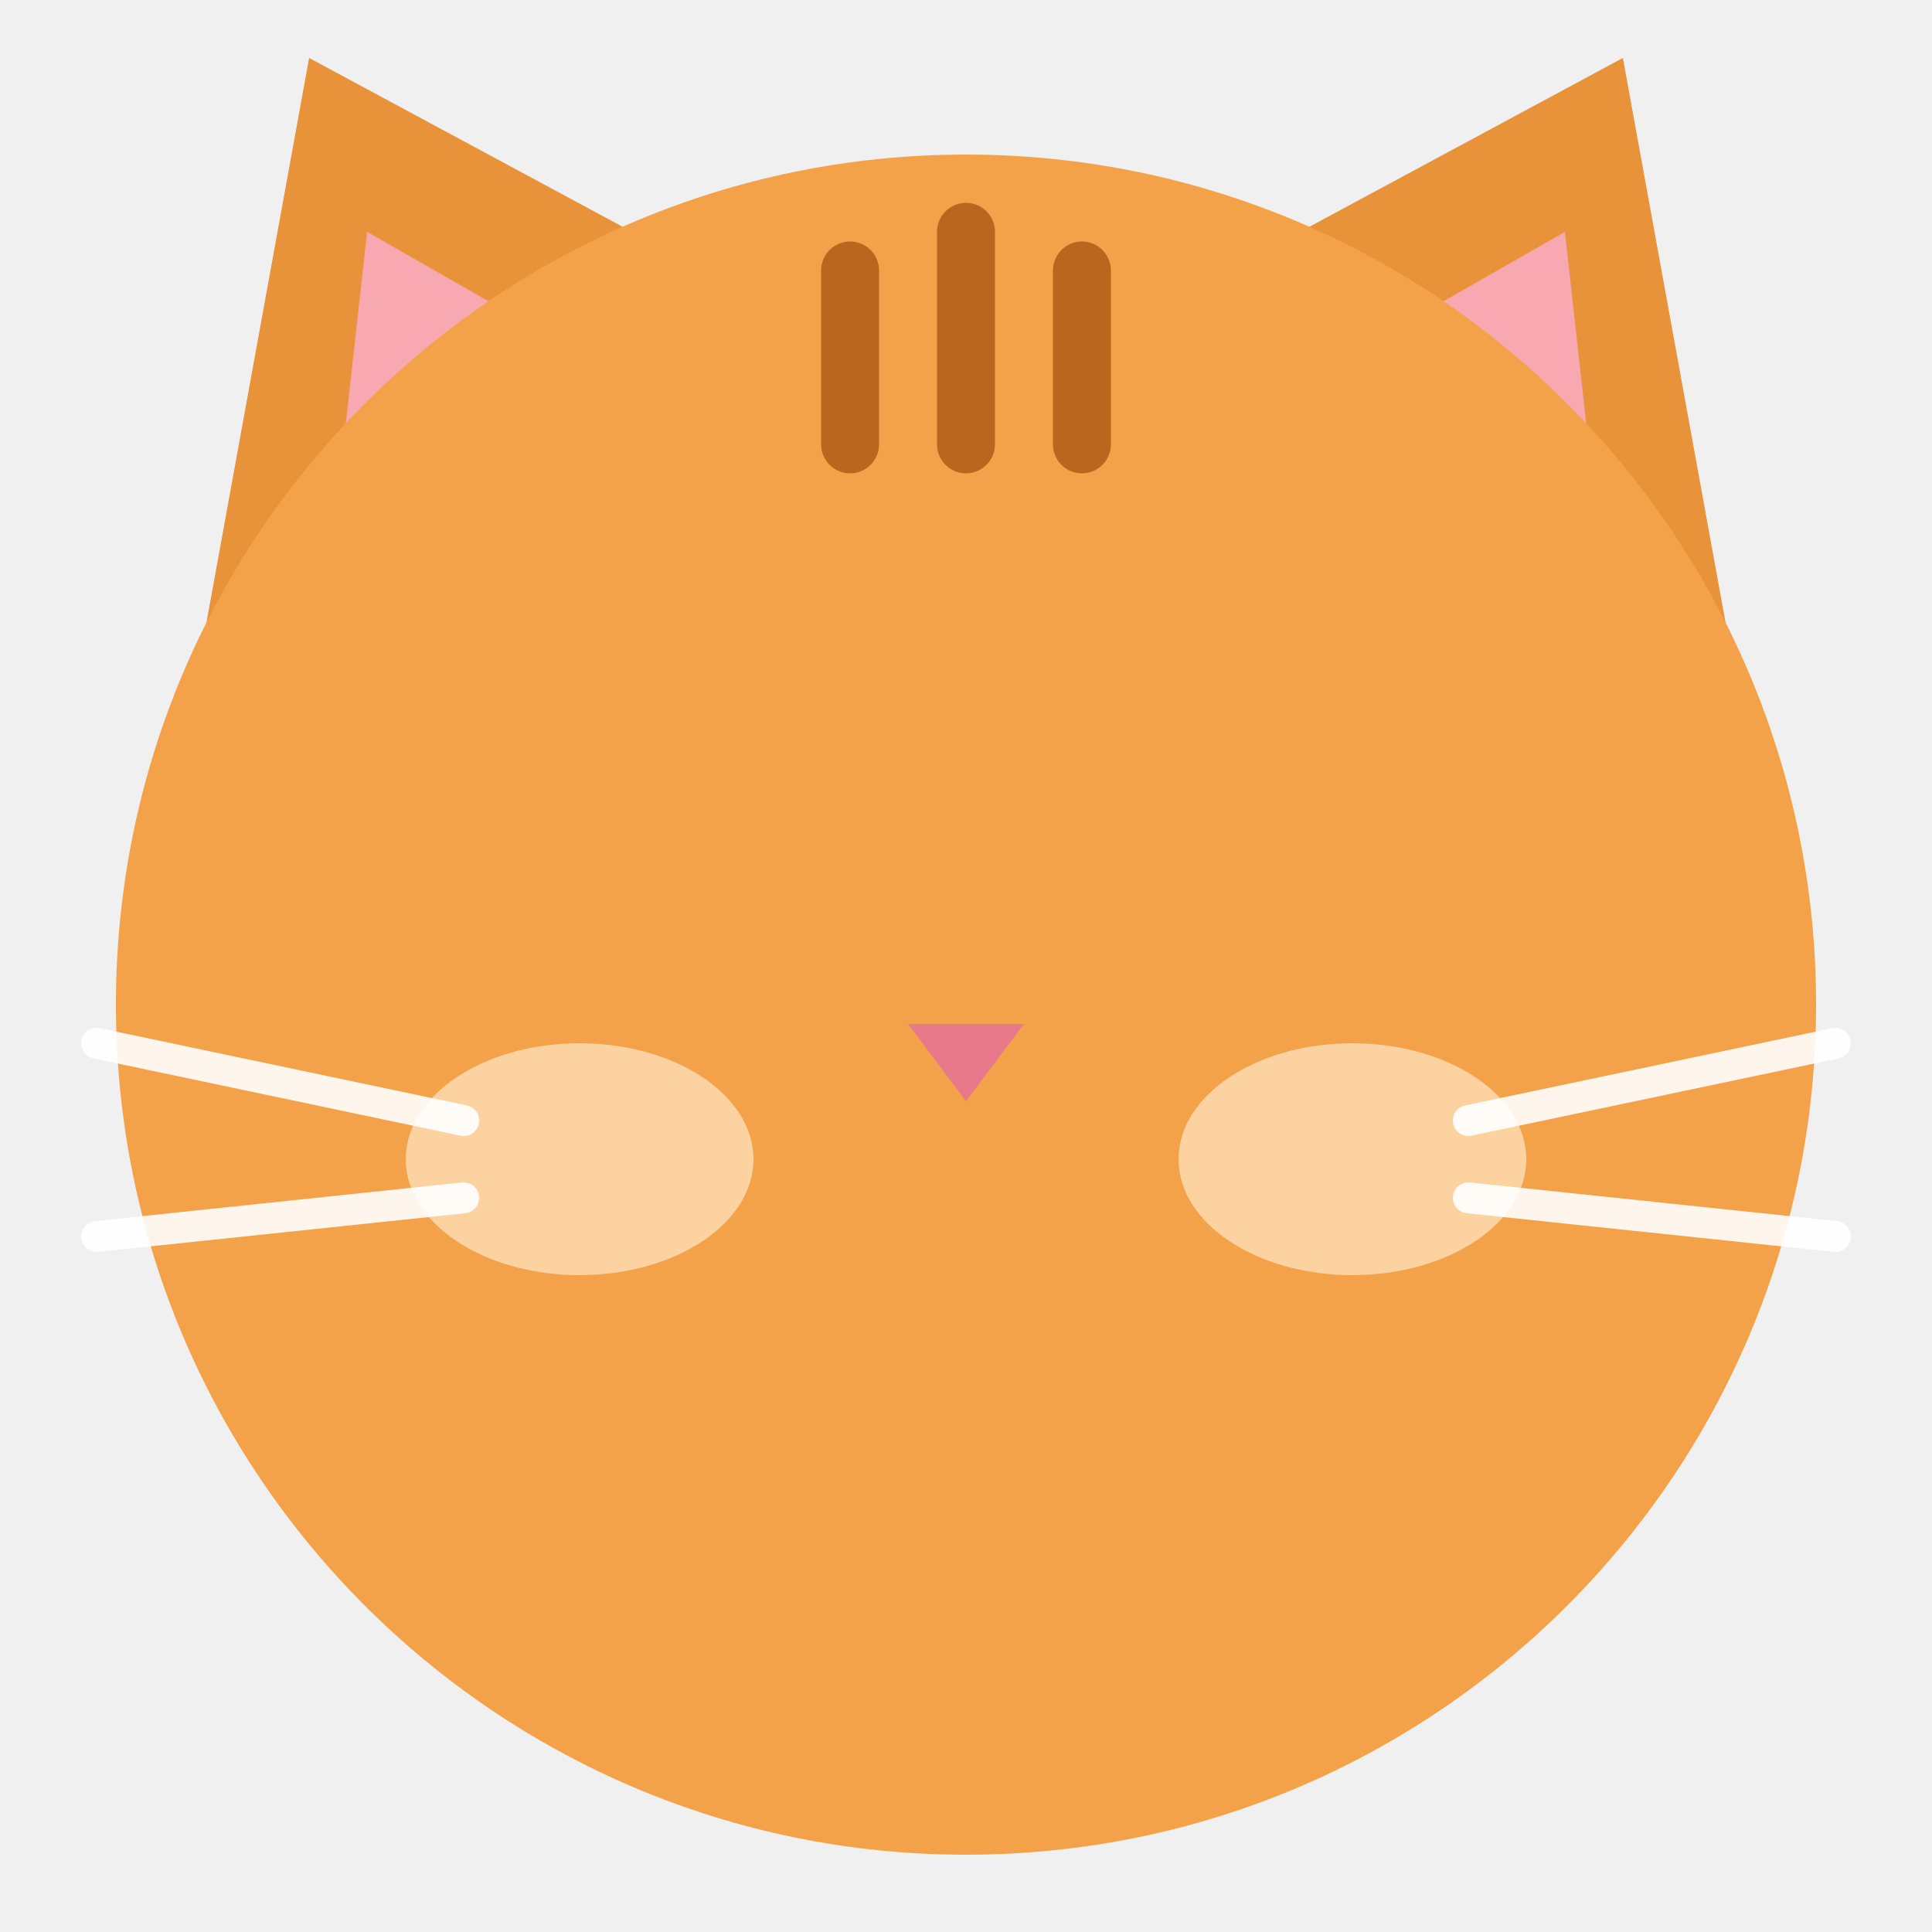
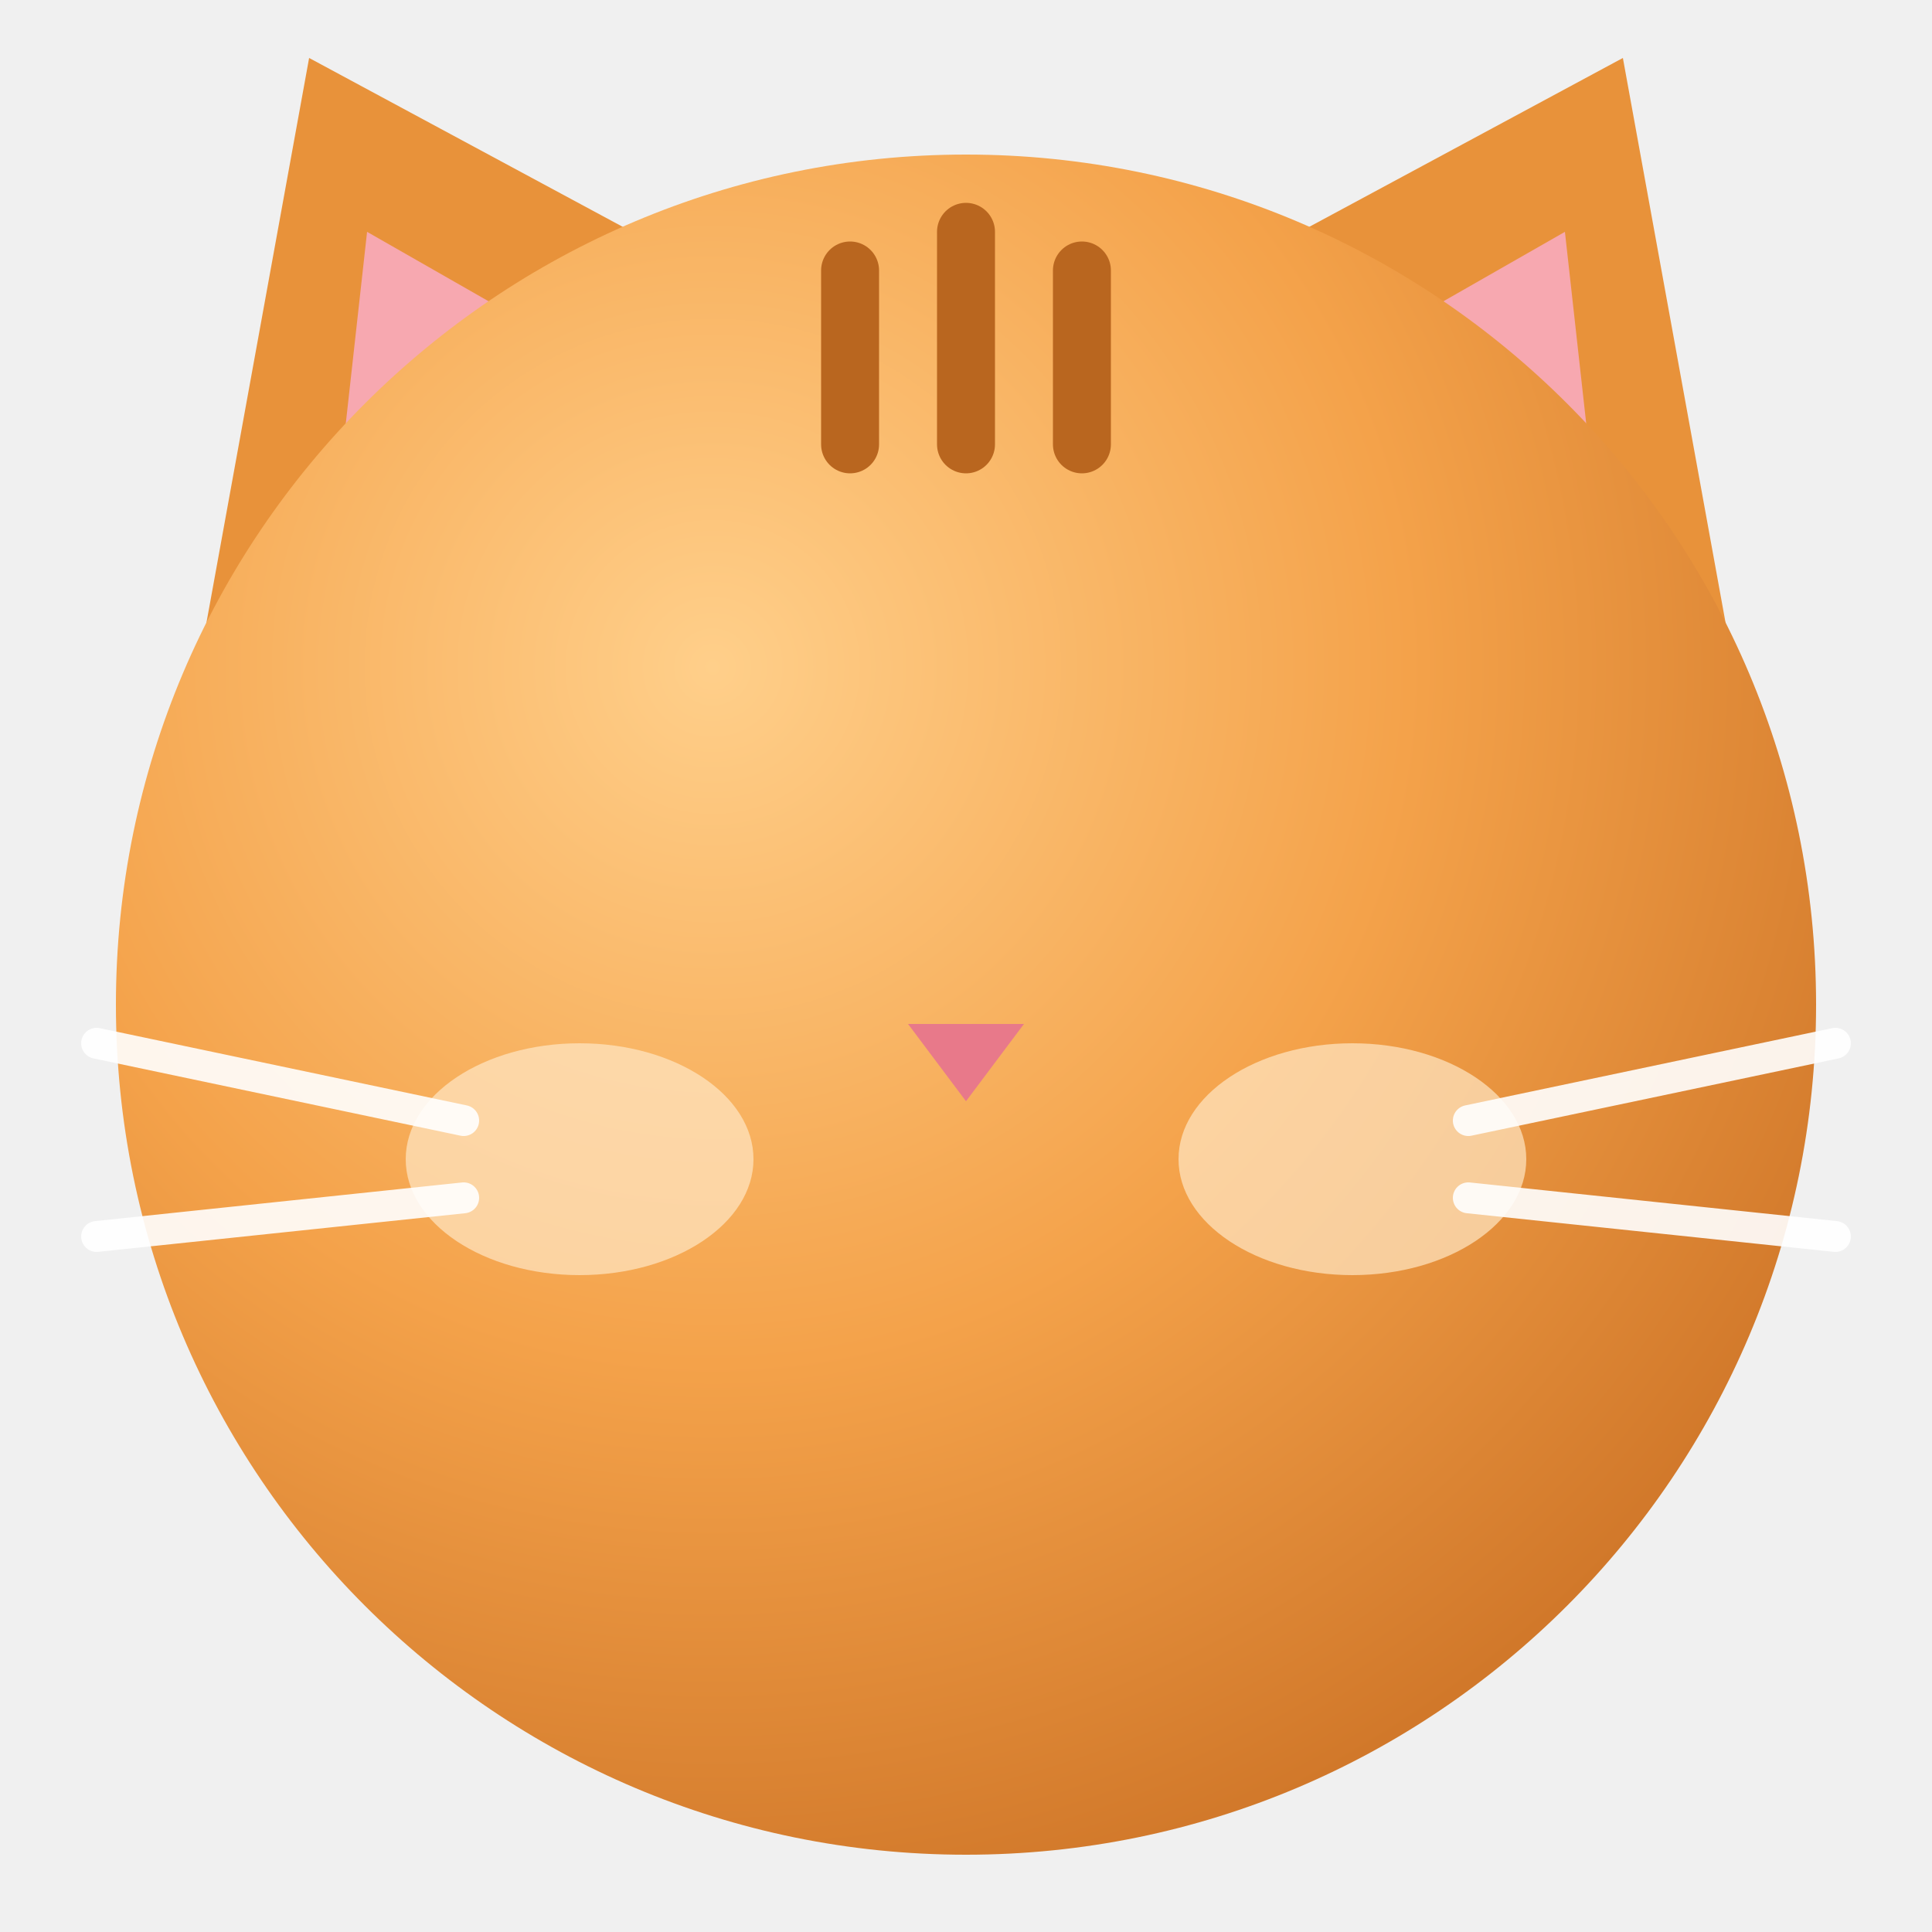
<svg xmlns="http://www.w3.org/2000/svg" viewBox="0 0 100 100">
+   <defs>
+     <radialGradient id="g" cx="35%" cy="30%" r="75%">
+       <stop offset="0" stop-color="#ffcf8a" />
+       <stop offset="0.55" stop-color="#f4a24a" />
+       <stop offset="1" stop-color="#d1782a" />
+     </radialGradient>
+   </defs>
  <polygon points="10,36 16,3 42,17" fill="#e8923a" />
  <polygon points="90,36 84,3 58,17" fill="#e8923a" />
  <polygon points="17,30 19,12 33,20" fill="#f7a8b0" />
  <polygon points="83,30 81,12 67,20" fill="#f7a8b0" />
-   <circle cx="50" cy="52" r="44" fill="#f4a24a" />
+   <circle cx="50" cy="52" r="44" fill="url(#g)" />
  <path d="M44 14 v9 M50 12 v11 M56 14 v9" stroke="#b9661f" stroke-width="3" stroke-linecap="round" />
  <ellipse cx="30" cy="60" rx="9" ry="6" fill="#ffe7c4" opacity=".7" />
  <ellipse cx="70" cy="60" rx="9" ry="6" fill="#ffe7c4" opacity=".7" />
  <path d="M47 53 h6 l-3 4z" fill="#e8798a" />
  <path d="M24 58 L5 54 M24 62 L5 64 M76 58 L95 54 M76 62 L95 64" stroke="#fff" stroke-width="1.6" stroke-linecap="round" opacity=".9" />
</svg>
